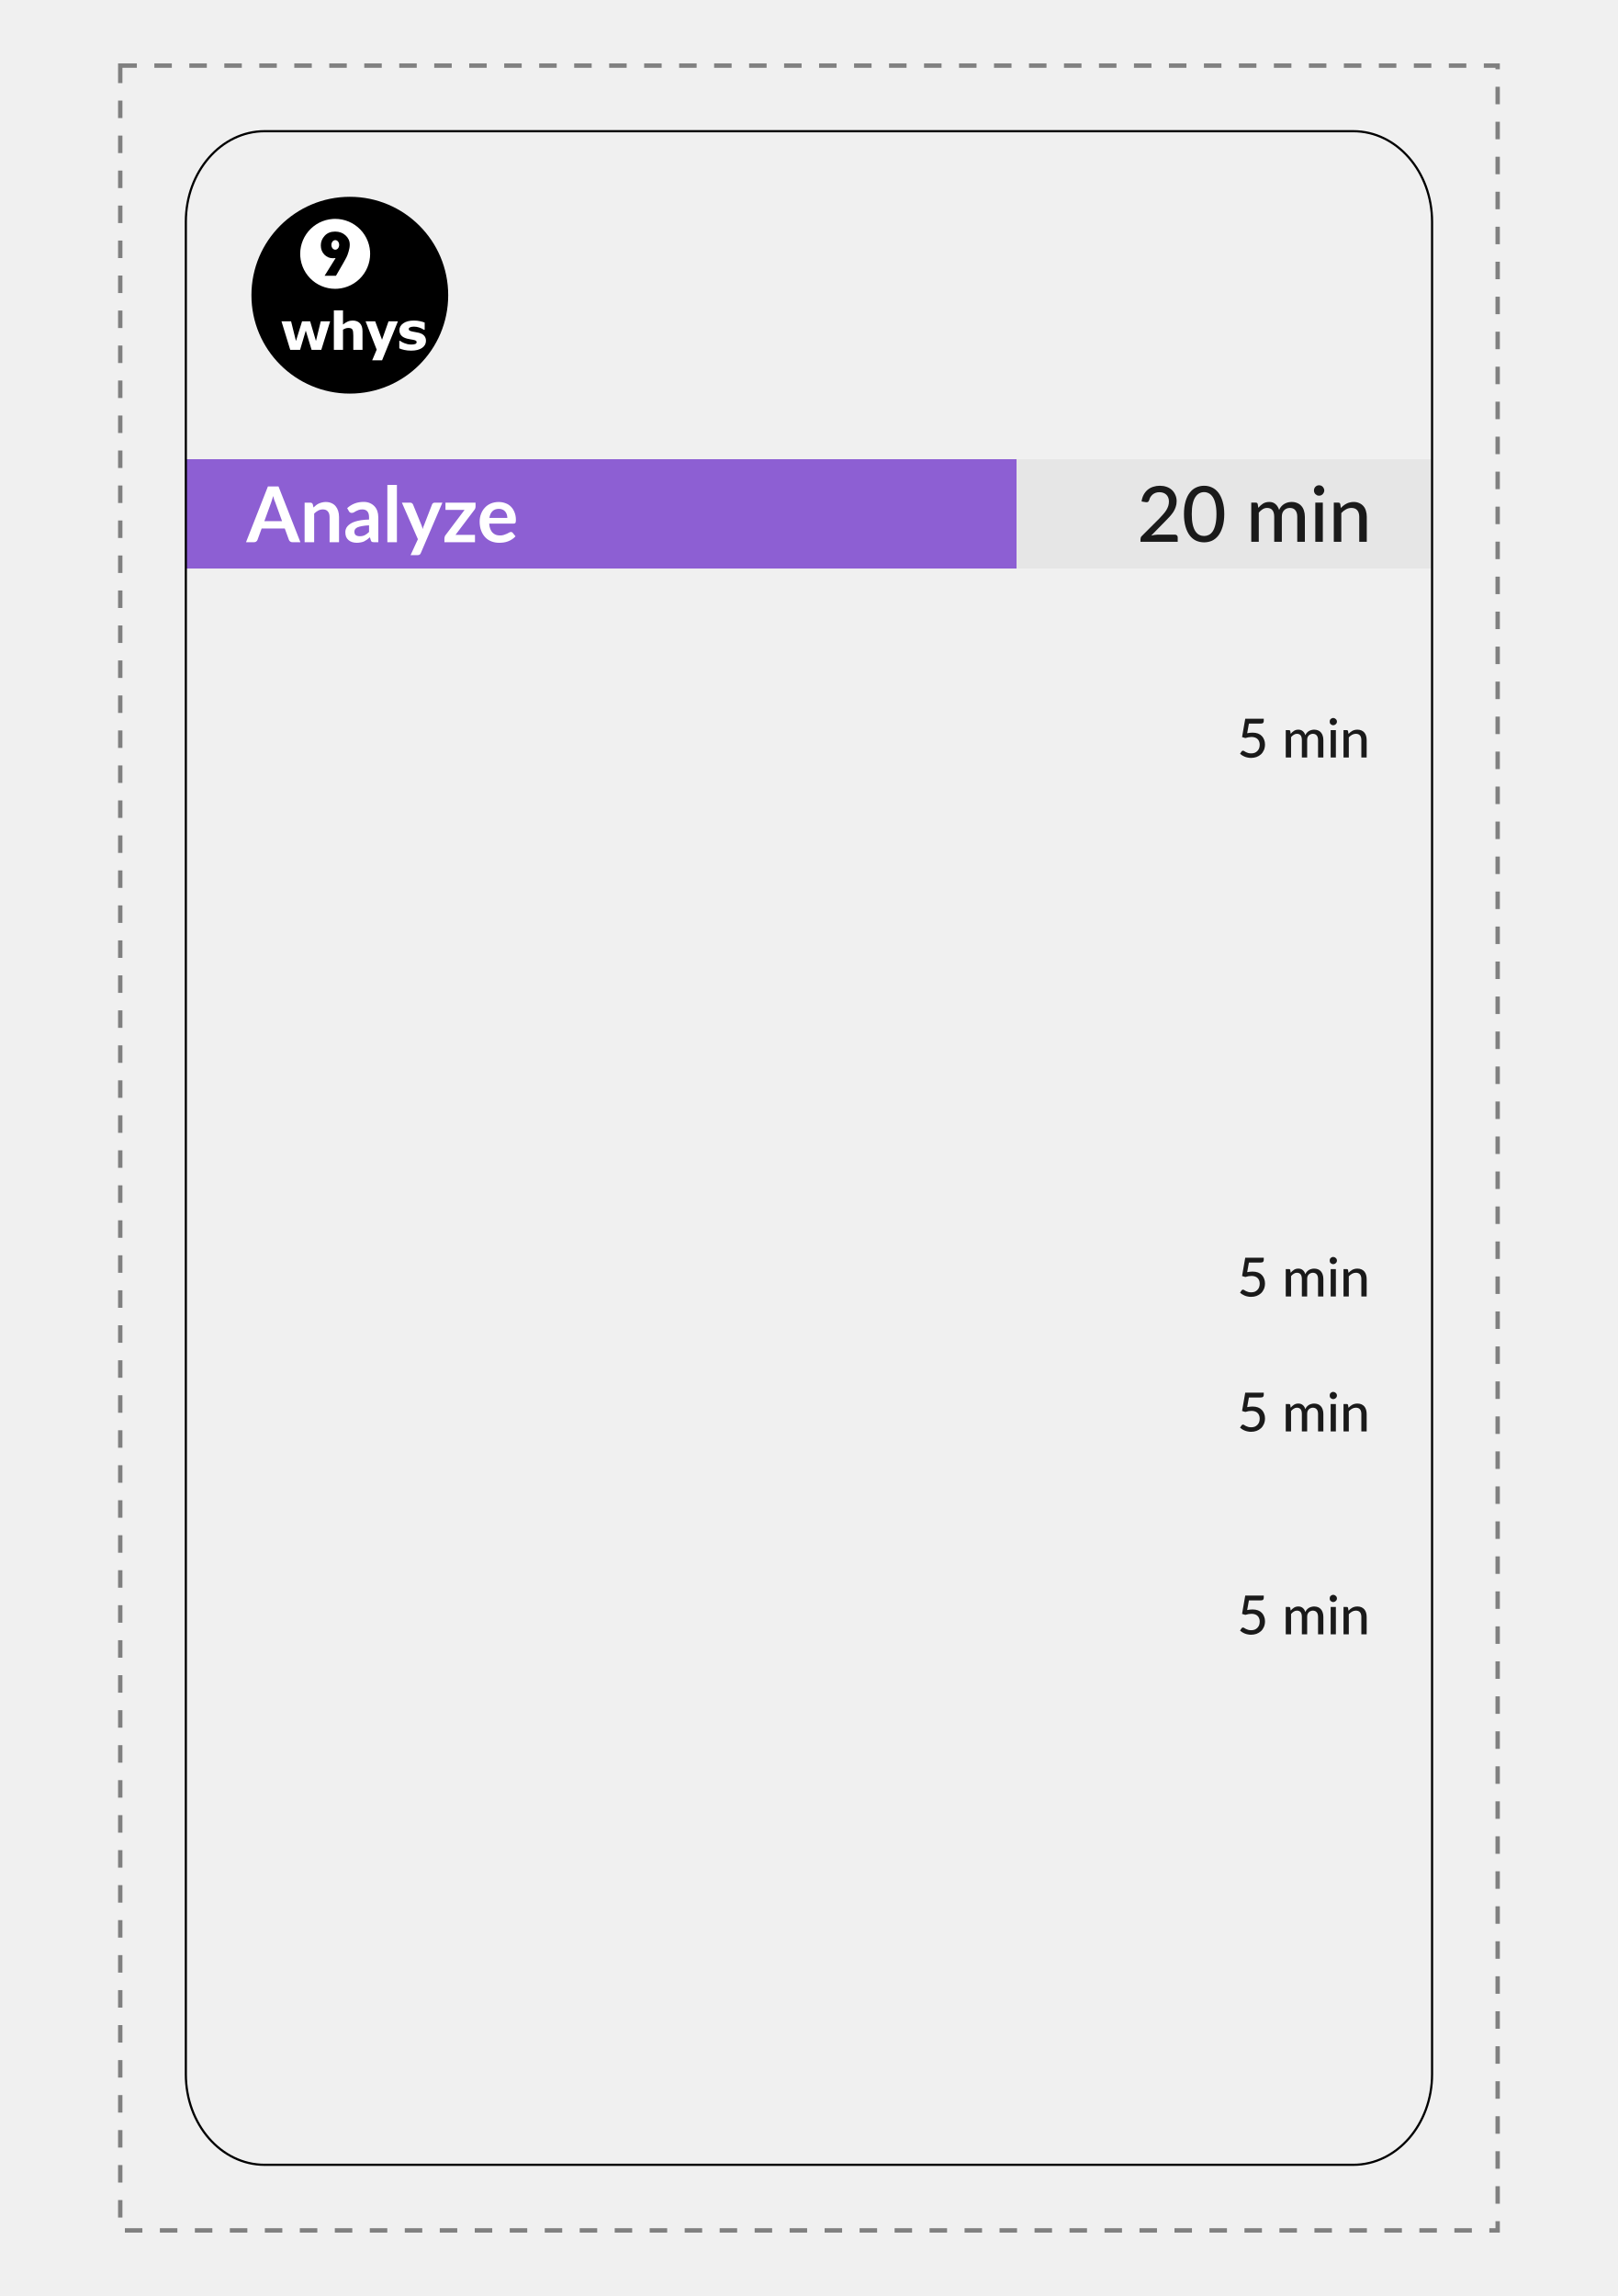
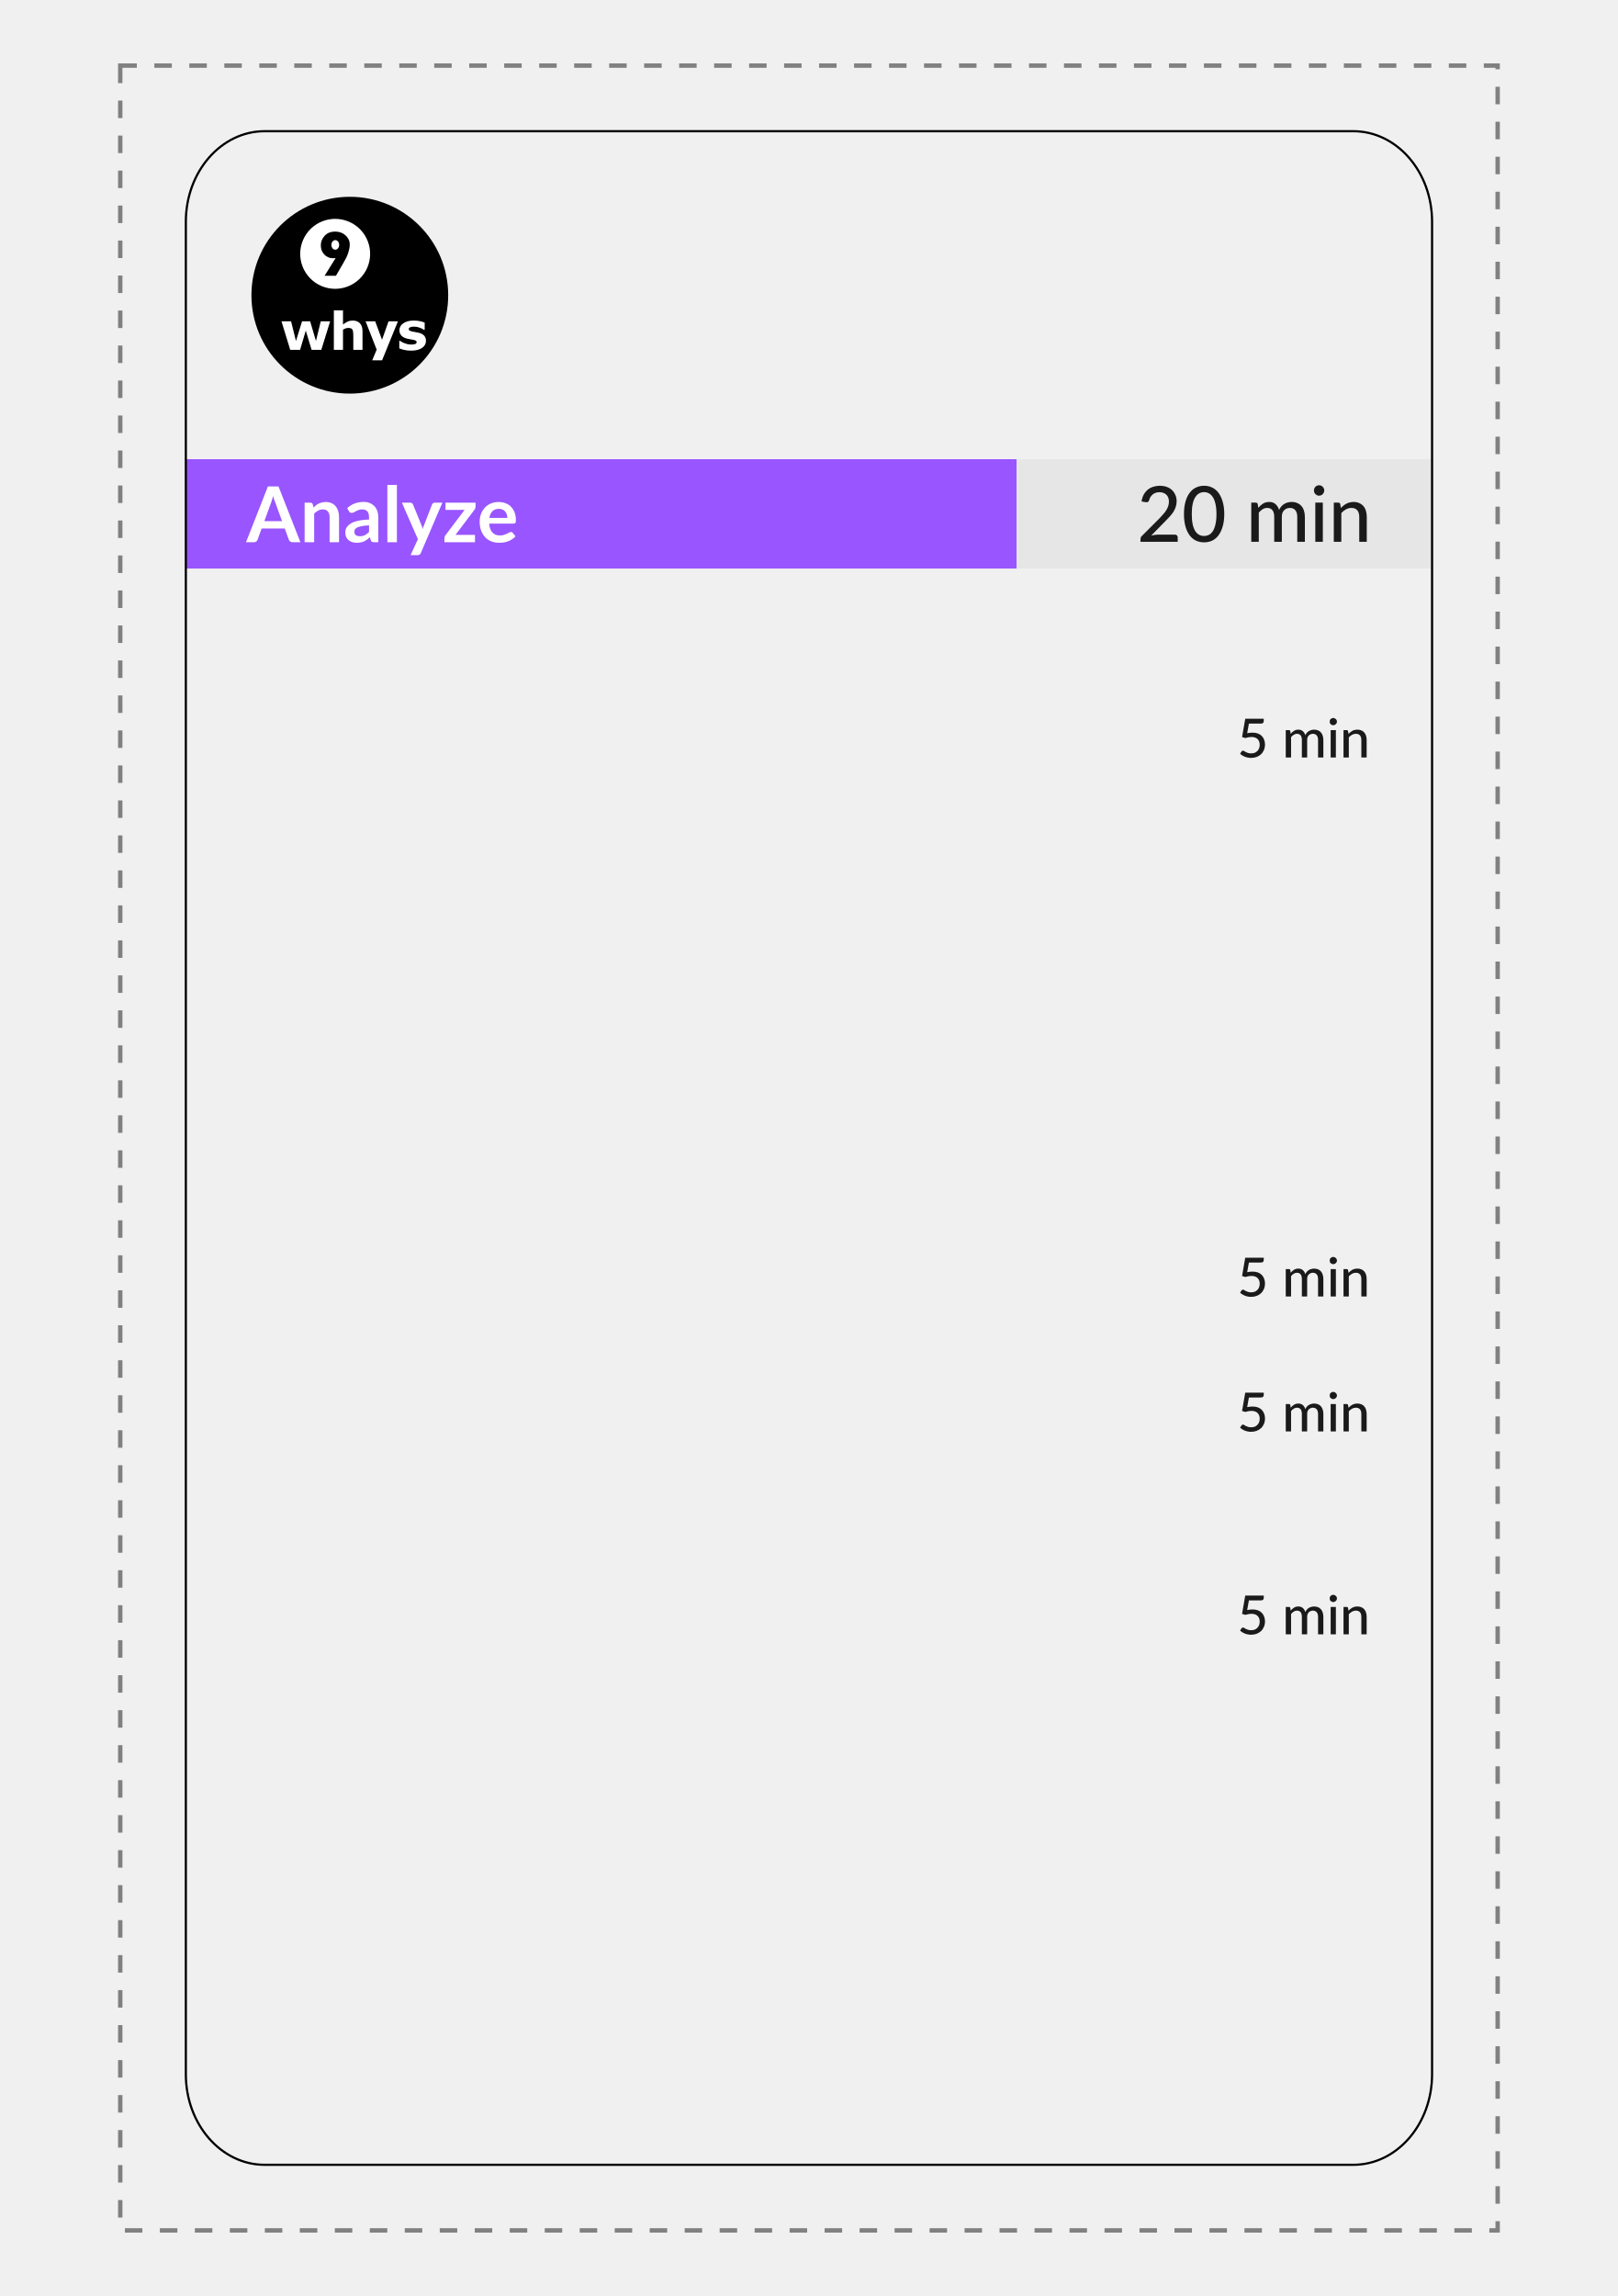
<svg xmlns="http://www.w3.org/2000/svg" xmlns:xlink="http://www.w3.org/1999/xlink" width="74mm" height="105mm" viewBox="0 0 262.205 372.047" id="svg2" version="1.1" enable-background="new">
  <defs id="defs4" />
  <g id="layer1" transform="translate(0,-680.315)" style="display:inline">
    <path style="fill:none;fill-rule:evenodd;stroke:#808080;stroke-width:0.709;stroke-linecap:butt;stroke-linejoin:miter;stroke-miterlimit:4;stroke-dasharray:2.835, 2.835;stroke-dashoffset:0;stroke-opacity:1" d="m 19.488,690.945 0,350.787 223.228,0 0,-350.787 z" id="path3350" transform="translate(4.3385302e-7,8.6660179e-6)" />
  </g>
  <g id="layer2" style="display:inline">
    <path style="fill:none;fill-opacity:1;stroke:none;stroke-width:0.709;stroke-miterlimit:4;stroke-dasharray:2.835, 2.835;stroke-dashoffset:0;stroke-opacity:1" d="m 42.884,21.259 c -7.071,0 -12.766,6.545 -12.766,14.674 l 0,38.477 201.969,0 0,-38.477 c 0,-8.129 -5.692,-14.674 -12.764,-14.674 l -176.439,0 z" id="rect4195-3" />
  </g>
  <g id="layer8" style="display:inline">
-     <rect style="display:inline;fill:#8d5fd3;fill-opacity:1;stroke:none;stroke-width:1;stroke-miterlimit:4;stroke-dasharray:none;stroke-dashoffset:0;stroke-opacity:1" id="rect4178" width="134.646" height="17.717" x="30.118" y="74.409" />
+     <rect style="display:inline;fill:#9955ff;fill-opacity:1;stroke:none;stroke-width:1;stroke-miterlimit:4;stroke-dasharray:none;stroke-dashoffset:0;stroke-opacity:1" id="rect4178" width="134.646" height="17.717" x="30.118" y="74.409" />
    <text xml:space="preserve" style="font-style:normal;font-weight:normal;font-size:11.25px;line-height:125%;font-family:sans-serif;letter-spacing:0px;word-spacing:0px;display:inline;fill:#000000;fill-opacity:1;stroke:none;stroke-width:1px;stroke-linecap:butt;stroke-linejoin:miter;stroke-opacity:1" x="39.935" y="87.861" id="text4180">
      <tspan id="tspan4182" x="39.935" y="87.861" style="font-style:normal;font-variant:normal;font-weight:bold;font-stretch:normal;font-size:12.5px;font-family:Lato;-inkscape-font-specification:'Lato Bold';fill:#ffffff">Analyze</tspan>
    </text>
    <rect y="74.409" x="164.764" height="17.717" width="67.323" id="rect4191" style="display:inline;fill:#e6e6e6;fill-opacity:1;stroke:none;stroke-width:1;stroke-miterlimit:4;stroke-dasharray:none;stroke-dashoffset:0;stroke-opacity:1" />
    <text xml:space="preserve" style="font-style:normal;font-weight:normal;font-size:12.5px;line-height:125%;font-family:sans-serif;letter-spacing:0px;word-spacing:0px;fill:#1a1a1a;fill-opacity:1;stroke:none;stroke-width:1px;stroke-linecap:butt;stroke-linejoin:miter;stroke-opacity:1" x="184.268" y="87.79" id="text4193">
      <tspan id="tspan4195" x="184.268" y="87.79" style="font-style:normal;font-variant:normal;font-weight:500;font-stretch:normal;font-size:12.5px;font-family:Lato;-inkscape-font-specification:'Lato Medium';fill:#1a1a1a">20 min</tspan>
    </text>
  </g>
  <g id="layer7">
    <path style="fill:none;fill-rule:evenodd;stroke:none;stroke-width:1px;stroke-linecap:butt;stroke-linejoin:miter;stroke-opacity:1" d="m 99.213,31.89 0,31.89 122.244,0 0,-31.89 z" id="path4300" />
    <flowRoot xml:space="preserve" style="font-style:normal;font-weight:normal;font-size:12.5px;line-height:125%;font-family:sans-serif;text-align:end;letter-spacing:0px;word-spacing:0px;text-anchor:end;fill:#000000;fill-opacity:1;stroke:none;stroke-width:1px;stroke-linecap:butt;stroke-linejoin:miter;stroke-opacity:1" id="flowRoot4271" transform="translate(0,6.249281)">
      <flowRegion id="flowRegion4273">
        <use x="0" y="0" xlink:href="#path4300" id="use4275" width="100%" height="100%" />
      </flowRegion>
      <flowPara style="font-style:normal;font-variant:normal;font-weight:bold;font-stretch:normal;font-size:13.375px;font-family:Roboto;-inkscape-font-specification:'Roboto Bold';text-align:end;text-anchor:end" id="flowPara4277">Nine Whys</flowPara>
    </flowRoot>
  </g>
  <g id="layer6" style="display:inline">
    <path style="fill:none;fill-rule:evenodd;stroke:none;stroke-width:1px;stroke-linecap:butt;stroke-linejoin:miter;stroke-opacity:1" d="m 40.748,31.89 0,31.89 53.15,0 0,-31.89 z" id="path4213" />
    <g transform="matrix(0.9955066,0,0,0.9955066,36.04449,-168.9485)" style="display:inline;opacity:1" id="layer4-6">
      <g id="g4631">
        <circle style="opacity:1;fill:#ffffff;fill-opacity:1;stroke:none;stroke-width:0.265;stroke-miterlimit:4;stroke-dasharray:none;stroke-opacity:1" id="path4619" cx="18.341" cy="210.977" r="6.314" />
        <g id="g864">
          <path transform="scale(0.2645833,0.2645833)" id="path909" d="M 78.393,762.5 A 60.536,60.536 0 0 0 17.857,823.035 60.536,60.536 0 0 0 78.393,883.572 60.536,60.536 0 0 0 138.928,823.035 60.536,60.536 0 0 0 78.393,762.5 Z M 69.375,776.072 a 21.518,21.518 0 0 1 2.148,0.107 21.518,21.518 0 0 1 2.127,0.32 21.518,21.518 0 0 1 2.084,0.533 21.518,21.518 0 0 1 2.02,0.736 21.518,21.518 0 0 1 1.938,0.936 21.518,21.518 0 0 1 1.834,1.125 21.518,21.518 0 0 1 1.711,1.301 21.518,21.518 0 0 1 1.574,1.467 21.518,21.518 0 0 1 1.42,1.615 21.518,21.518 0 0 1 1.252,1.75 21.518,21.518 0 0 1 1.07,1.865 21.518,21.518 0 0 1 0.877,1.965 21.518,21.518 0 0 1 0.68,2.041 21.518,21.518 0 0 1 0.471,2.098 21.518,21.518 0 0 1 0.26,2.135 21.518,21.518 0 0 1 0.053,1.523 21.518,21.518 0 0 1 -0.107,2.148 21.518,21.518 0 0 1 -0.32,2.125 21.518,21.518 0 0 1 -0.533,2.084 21.518,21.518 0 0 1 -0.738,2.021 21.518,21.518 0 0 1 -0.936,1.938 21.518,21.518 0 0 1 -1.123,1.832 21.518,21.518 0 0 1 -1.303,1.713 21.518,21.518 0 0 1 -1.465,1.574 21.518,21.518 0 0 1 -1.617,1.42 21.518,21.518 0 0 1 -1.748,1.25 21.518,21.518 0 0 1 -1.867,1.07 21.518,21.518 0 0 1 -1.963,0.879 21.518,21.518 0 0 1 -2.041,0.678 21.518,21.518 0 0 1 -2.098,0.473 21.518,21.518 0 0 1 -2.137,0.258 21.518,21.518 0 0 1 -1.521,0.055 A 21.518,21.518 0 0 1 67.227,819 a 21.518,21.518 0 0 1 -2.127,-0.322 21.518,21.518 0 0 1 -2.084,-0.531 21.518,21.518 0 0 1 -2.02,-0.738 21.518,21.518 0 0 1 -1.938,-0.936 21.518,21.518 0 0 1 -1.834,-1.123 21.518,21.518 0 0 1 -1.711,-1.303 21.518,21.518 0 0 1 -1.574,-1.467 21.518,21.518 0 0 1 -1.42,-1.615 21.518,21.518 0 0 1 -1.252,-1.75 21.518,21.518 0 0 1 -1.07,-1.865 21.518,21.518 0 0 1 -0.877,-1.963 21.518,21.518 0 0 1 -0.68,-2.041 21.518,21.518 0 0 1 -0.471,-2.1 21.518,21.518 0 0 1 -0.26,-2.135 21.518,21.518 0 0 1 -0.053,-1.521 21.518,21.518 0 0 1 0.107,-2.148 21.518,21.518 0 0 1 0.32,-2.127 21.518,21.518 0 0 1 0.533,-2.084 21.518,21.518 0 0 1 0.738,-2.021 21.518,21.518 0 0 1 0.936,-1.936 21.518,21.518 0 0 1 1.123,-1.834 21.518,21.518 0 0 1 1.303,-1.713 21.518,21.518 0 0 1 1.465,-1.574 A 21.518,21.518 0 0 1 56,780.734 a 21.518,21.518 0 0 1 1.748,-1.252 21.518,21.518 0 0 1 1.867,-1.07 21.518,21.518 0 0 1 1.963,-0.879 21.518,21.518 0 0 1 2.041,-0.678 21.518,21.518 0 0 1 2.098,-0.471 21.518,21.518 0 0 1 2.137,-0.26 21.518,21.518 0 0 1 1.521,-0.053 z" style="fill:#000000;fill-opacity:1;stroke:none;stroke-width:3.763;stroke-miterlimit:4;stroke-dasharray:none;stroke-opacity:1" />
          <g id="text838" style="font-style:normal;font-weight:normal;font-size:10.583px;line-height:1.25;font-family:sans-serif;letter-spacing:0px;word-spacing:0px;fill:#000000;fill-opacity:1;stroke:none;stroke-width:0.265" aria-label="9">
            <path id="path844" style="font-style:normal;font-variant:normal;font-weight:bold;font-stretch:normal;font-family:JournalSans;-inkscape-font-specification:'JournalSans Bold';stroke-width:0.265" d="m 19.713,212.475 c 0.212,-0.37 0.37,-0.656 0.476,-0.868 0.116,-0.222 0.233,-0.529 0.349,-0.931 0.127,-0.402 0.191,-0.783 0.191,-1.154 0,-0.593 -0.233,-1.09 -0.688,-1.503 -0.455,-0.413 -1.016,-0.614 -1.693,-0.614 -0.709,0 -1.27,0.222 -1.693,0.677 -0.423,0.455 -0.635,0.974 -0.635,1.566 0,0.603 0.191,1.101 0.572,1.503 0.392,0.392 0.847,0.593 1.386,0.593 0.201,0 0.36,-0.011 0.455,-0.032 l -1.799,2.889 1.852,0 z m -0.889,-2.349 c -0.243,0.307 -0.646,0.307 -0.9,0 -0.243,-0.307 -0.243,-0.794 0,-1.101 0.254,-0.307 0.656,-0.307 0.9,0 0.243,0.307 0.243,0.794 0,1.101 z" />
          </g>
          <g id="text842" style="font-style:normal;font-weight:normal;font-size:10.583px;line-height:1.25;font-family:sans-serif;letter-spacing:0px;word-spacing:0px;fill:#000000;fill-opacity:1;stroke:none;stroke-width:0.265" aria-label="whys">
            <path id="path847" style="font-style:normal;font-variant:normal;font-weight:bold;font-stretch:normal;font-size:8.467px;font-family:sans-serif;-inkscape-font-specification:'sans-serif Bold';letter-spacing:-0.291px;fill:#ffffff;fill-opacity:1;stroke-width:0.265" d="m 17.538,222.015 -1.439,4.643 -1.579,0 -0.947,-3.13 -0.93,3.13 -1.6,0 -1.426,-4.643 1.563,0 0.794,3.2 0.992,-3.2 1.319,0 0.943,3.2 0.781,-3.2 z" />
            <path id="path849" style="font-style:normal;font-variant:normal;font-weight:bold;font-stretch:normal;font-size:8.467px;font-family:sans-serif;-inkscape-font-specification:'sans-serif Bold';letter-spacing:-0.291px;fill:#ffffff;fill-opacity:1;stroke-width:0.265" d="m 22.807,226.658 -1.497,0 0,-2.303 q 0,-0.281 -0.029,-0.558 -0.029,-0.281 -0.099,-0.413 -0.083,-0.153 -0.244,-0.223 -0.157,-0.07 -0.442,-0.07 -0.203,0 -0.413,0.066 -0.207,0.066 -0.451,0.211 l 0,3.291 -1.488,0 0,-6.433 1.488,0 0,2.303 q 0.397,-0.31 0.761,-0.475 0.368,-0.165 0.814,-0.165 0.752,0 1.174,0.438 0.426,0.438 0.426,1.311 z" />
            <path id="path851" style="font-style:normal;font-variant:normal;font-weight:bold;font-stretch:normal;font-size:8.467px;font-family:sans-serif;-inkscape-font-specification:'sans-serif Bold';letter-spacing:-0.291px;fill:#ffffff;fill-opacity:1;stroke-width:0.265" d="m 25.985,225.017 1.058,-3.001 1.53,0 -2.58,6.346 -1.612,0 0.736,-1.736 -1.807,-4.61 1.563,0 z" />
            <path id="path853" style="font-style:normal;font-variant:normal;font-weight:bold;font-stretch:normal;font-size:8.467px;font-family:sans-serif;-inkscape-font-specification:'sans-serif Bold';letter-spacing:-0.291px;fill:#ffffff;fill-opacity:1;stroke-width:0.265" d="m 33.139,225.186 q 0,0.719 -0.645,1.162 -0.645,0.438 -1.765,0.438 -0.62,0 -1.124,-0.116 -0.504,-0.116 -0.81,-0.256 l 0,-1.224 0.136,0 q 0.112,0.079 0.256,0.174 0.149,0.091 0.418,0.198 0.232,0.095 0.525,0.165 0.294,0.066 0.628,0.066 0.438,0 0.649,-0.095 0.211,-0.099 0.211,-0.289 0,-0.169 -0.124,-0.244 -0.124,-0.079 -0.471,-0.149 -0.165,-0.037 -0.451,-0.079 -0.281,-0.045 -0.513,-0.107 -0.633,-0.165 -0.938,-0.513 -0.306,-0.351 -0.306,-0.872 0,-0.67 0.633,-1.112 0.637,-0.446 1.736,-0.446 0.521,0 0.996,0.107 0.48,0.103 0.748,0.223 l 0,1.174 -0.128,0 q -0.331,-0.227 -0.757,-0.368 -0.422,-0.145 -0.856,-0.145 -0.36,0 -0.608,0.099 -0.244,0.099 -0.244,0.281 0,0.165 0.112,0.252 0.112,0.087 0.525,0.174 0.227,0.045 0.488,0.091 0.265,0.041 0.529,0.107 0.587,0.153 0.868,0.484 0.281,0.327 0.281,0.819 z" />
          </g>
        </g>
      </g>
    </g>
  </g>
  <g id="layer5" style="display:inline">
    <rect style="fill:none;fill-opacity:1;stroke:#000000;stroke-width:0.354;stroke-miterlimit:4;stroke-dasharray:none;stroke-dashoffset:0;stroke-opacity:1" id="rect4187" width="201.969" height="329.528" x="30.118" y="21.26" ry="14.674" rx="12.764" />
  </g>
  <g id="layer9" style="display:inline">
    <text xml:space="preserve" style="font-style:normal;font-weight:normal;font-size:12.5px;line-height:125%;font-family:sans-serif;letter-spacing:0px;word-spacing:0px;fill:#000000;fill-opacity:1;stroke:none;stroke-width:1px;stroke-linecap:butt;stroke-linejoin:miter;stroke-opacity:1" x="-62.225" y="132.692" id="text6165">
      <tspan id="tspan6167" x="-62.225" y="132.692" />
    </text>
    <path style="fill:none;fill-rule:evenodd;stroke:none;stroke-width:1px;stroke-linecap:butt;stroke-linejoin:miter;stroke-opacity:1" d="m 40.748,102.756 0,237.402 143.504,0 0,-237.402 -143.504,0" id="path4245" />
    <flowRoot xml:space="preserve" style="font-style:normal;font-weight:normal;font-size:8.75px;line-height:125%;font-family:sans-serif;letter-spacing:0px;word-spacing:0px;fill:#000000;fill-opacity:1;stroke:none;stroke-width:1px;stroke-linecap:butt;stroke-linejoin:miter;stroke-opacity:1" id="flowRoot4251">
      <flowRegion id="flowRegion4253">
        <use x="0" y="0" xlink:href="#path4245" id="use4255" width="100%" height="100%" />
      </flowRegion>
      <flowPara id="flowPara4257" style="font-style:normal;font-variant:normal;font-weight:bold;font-stretch:normal;font-family:Roboto;-inkscape-font-specification:'Roboto Bold';fill:#8a8a8a;fill-opacity:1">Steps</flowPara>
      <flowPara style="font-style:normal;font-variant:normal;font-weight:normal;font-stretch:normal;font-family:Lato;-inkscape-font-specification:Lato;fill:#1a1a1a" id="flowPara4399">Each person is interviewed by their partner.</flowPara>
      <flowPara style="font-style:normal;font-variant:normal;font-weight:normal;font-stretch:normal;font-family:Lato;-inkscape-font-specification:Lato;fill:#1a1a1a" id="flowPara4408">Starting with “What do you do when working on... ?” the interviewer gently seeks a deeper answer by repeating the query: “Why is that important to you?”</flowPara>
      <flowPara style="font-style:normal;font-variant:normal;font-weight:normal;font-stretch:normal;font-family:Lato;-inkscape-font-specification:Lato;fill:#1a1a1a" id="flowPara4302" />
      <flowPara style="font-style:normal;font-variant:normal;font-weight:normal;font-stretch:normal;font-family:Lato;-inkscape-font-specification:Lato;fill:#1a1a1a;fill-opacity:1" id="flowPara4419">Switch roles</flowPara>
      <flowPara style="font-style:normal;font-variant:normal;font-weight:normal;font-stretch:normal;font-family:Lato;-inkscape-font-specification:Lato;fill:#1a1a1a;fill-opacity:1" id="flowPara4376" />
      <flowPara style="font-style:normal;font-variant:normal;font-weight:normal;font-stretch:normal;font-family:Lato;-inkscape-font-specification:Lato;fill:#1a1a1a;fill-opacity:1" id="flowPara4378">Each pair shares experience and insights with another pair</flowPara>
      <flowPara style="font-style:normal;font-variant:normal;font-weight:normal;font-stretch:normal;font-family:Lato;-inkscape-font-specification:Lato;fill:#1a1a1a;fill-opacity:1" id="flowPara4380" />
      <flowPara style="font-style:normal;font-variant:normal;font-weight:normal;font-stretch:normal;font-family:Lato;-inkscape-font-specification:Lato;fill:#1a1a1a;fill-opacity:1" id="flowPara4412">Invite the whole group to reflect by asking: “How do our purposes influence the next steps we take?”</flowPara>
    </flowRoot>
    <text xml:space="preserve" style="font-style:normal;font-weight:normal;font-size:8.75px;line-height:125%;font-family:sans-serif;letter-spacing:0px;word-spacing:0px;fill:#000000;fill-opacity:1;stroke:none;stroke-width:1px;stroke-linecap:butt;stroke-linejoin:miter;stroke-opacity:1" x="93.898" y="183.547" id="text4267">
      <tspan id="tspan4269" x="93.898" y="183.547" />
    </text>
  </g>
  <g id="layer4" style="display:inline">
    <text id="text4227" y="122.749" x="200.497" style="font-style:normal;font-weight:normal;font-size:8.75px;line-height:125%;font-family:sans-serif;letter-spacing:0px;word-spacing:0px;fill:#1a1a1a;fill-opacity:1;stroke:none;stroke-width:1px;stroke-linecap:butt;stroke-linejoin:miter;stroke-opacity:1" xml:space="preserve">
      <tspan style="font-style:normal;font-variant:normal;font-weight:500;font-stretch:normal;font-family:Lato;-inkscape-font-specification:'Lato Medium';fill:#1a1a1a" y="122.749" x="200.497" id="tspan4229">5 min</tspan>
    </text>
    <text id="text4231" y="210.081" x="200.497" style="font-style:normal;font-weight:normal;font-size:8.75px;line-height:125%;font-family:sans-serif;letter-spacing:0px;word-spacing:0px;fill:#1a1a1a;fill-opacity:1;stroke:none;stroke-width:1px;stroke-linecap:butt;stroke-linejoin:miter;stroke-opacity:1" xml:space="preserve">
      <tspan style="font-style:normal;font-variant:normal;font-weight:500;font-stretch:normal;font-family:Lato;-inkscape-font-specification:'Lato Medium';fill:#1a1a1a" y="210.081" x="200.497" id="tspan4233">5 min</tspan>
    </text>
    <path style="fill:none;fill-rule:evenodd;stroke:none;stroke-width:1px;stroke-linecap:butt;stroke-linejoin:miter;stroke-opacity:1" d="m 194.882,102.756 0,237.402 26.575,0 0,-237.402 z" id="path4239" />
    <text xml:space="preserve" style="font-style:normal;font-weight:normal;font-size:8.75px;line-height:125%;font-family:sans-serif;letter-spacing:0px;word-spacing:0px;fill:#1a1a1a;fill-opacity:1;stroke:none;stroke-width:1px;stroke-linecap:butt;stroke-linejoin:miter;stroke-opacity:1" x="200.497" y="231.948" id="text4424">
      <tspan id="tspan4426" x="200.497" y="231.948" style="font-style:normal;font-variant:normal;font-weight:500;font-stretch:normal;font-family:Lato;-inkscape-font-specification:'Lato Medium';fill:#1a1a1a">5 min</tspan>
    </text>
    <text id="text4428" y="264.832" x="200.497" style="font-style:normal;font-weight:normal;font-size:8.75px;line-height:125%;font-family:sans-serif;letter-spacing:0px;word-spacing:0px;fill:#1a1a1a;fill-opacity:1;stroke:none;stroke-width:1px;stroke-linecap:butt;stroke-linejoin:miter;stroke-opacity:1" xml:space="preserve">
      <tspan style="font-style:normal;font-variant:normal;font-weight:500;font-stretch:normal;font-family:Lato;-inkscape-font-specification:'Lato Medium';fill:#1a1a1a" y="264.832" x="200.497" id="tspan4430">5 min</tspan>
    </text>
  </g>
  <g id="layer10" style="display:inline">
    <path style="fill:none;fill-rule:evenodd;stroke:none;stroke-width:1px;stroke-linecap:butt;stroke-linejoin:miter;stroke-opacity:1" d="m 40.748,269.282 0,70.876 180.709,0 0,-70.876 z" id="path4343" />
    <flowRoot xml:space="preserve" style="font-style:normal;font-weight:normal;font-size:8.75px;line-height:125%;font-family:sans-serif;letter-spacing:0px;word-spacing:0px;fill:#000000;fill-opacity:1;stroke:none;stroke-width:1px;stroke-linecap:butt;stroke-linejoin:miter;stroke-opacity:1" id="flowRoot4351" transform="translate(0,30.03125)">
      <flowRegion id="flowRegion4353">
        <use x="0" y="0" xlink:href="#path4343" id="use4355" width="100%" height="100%" />
      </flowRegion>
      <flowPara id="flowPara4357" style="font-style:normal;font-variant:normal;font-weight:bold;font-stretch:normal;font-family:Roboto;-inkscape-font-specification:'Roboto Bold';fill:#8a8a8a;fill-opacity:1">String With</flowPara>
      <flowPara id="flowPara4359" style="font-style:normal;font-variant:normal;font-weight:normal;font-stretch:normal;font-family:Lato;-inkscape-font-specification:Lato;fill:#1a1a1a">Purpose-To-Practice, Generative Relationships, Wise Crowds, What, So What, Now What?</flowPara>
    </flowRoot>
    <text xml:space="preserve" style="font-style:normal;font-weight:normal;font-size:8.75px;line-height:125%;font-family:sans-serif;letter-spacing:0px;word-spacing:0px;fill:#000000;fill-opacity:1;stroke:none;stroke-width:1px;stroke-linecap:butt;stroke-linejoin:miter;stroke-opacity:1" x="-129.401" y="187.139" id="text4392">
      <tspan id="tspan4394" x="-129.401" y="187.139" />
    </text>
  </g>
  <text xml:space="preserve" style="font-style:normal;font-weight:normal;font-size:8.75px;line-height:125%;font-family:sans-serif;letter-spacing:0px;word-spacing:0px;fill:#000000;fill-opacity:1;stroke:none;stroke-width:1px;stroke-linecap:butt;stroke-linejoin:miter;stroke-opacity:1" x="293.096" y="257.142" id="text4321">
    <tspan id="tspan4323" x="293.096" y="257.142" />
  </text>
</svg>
